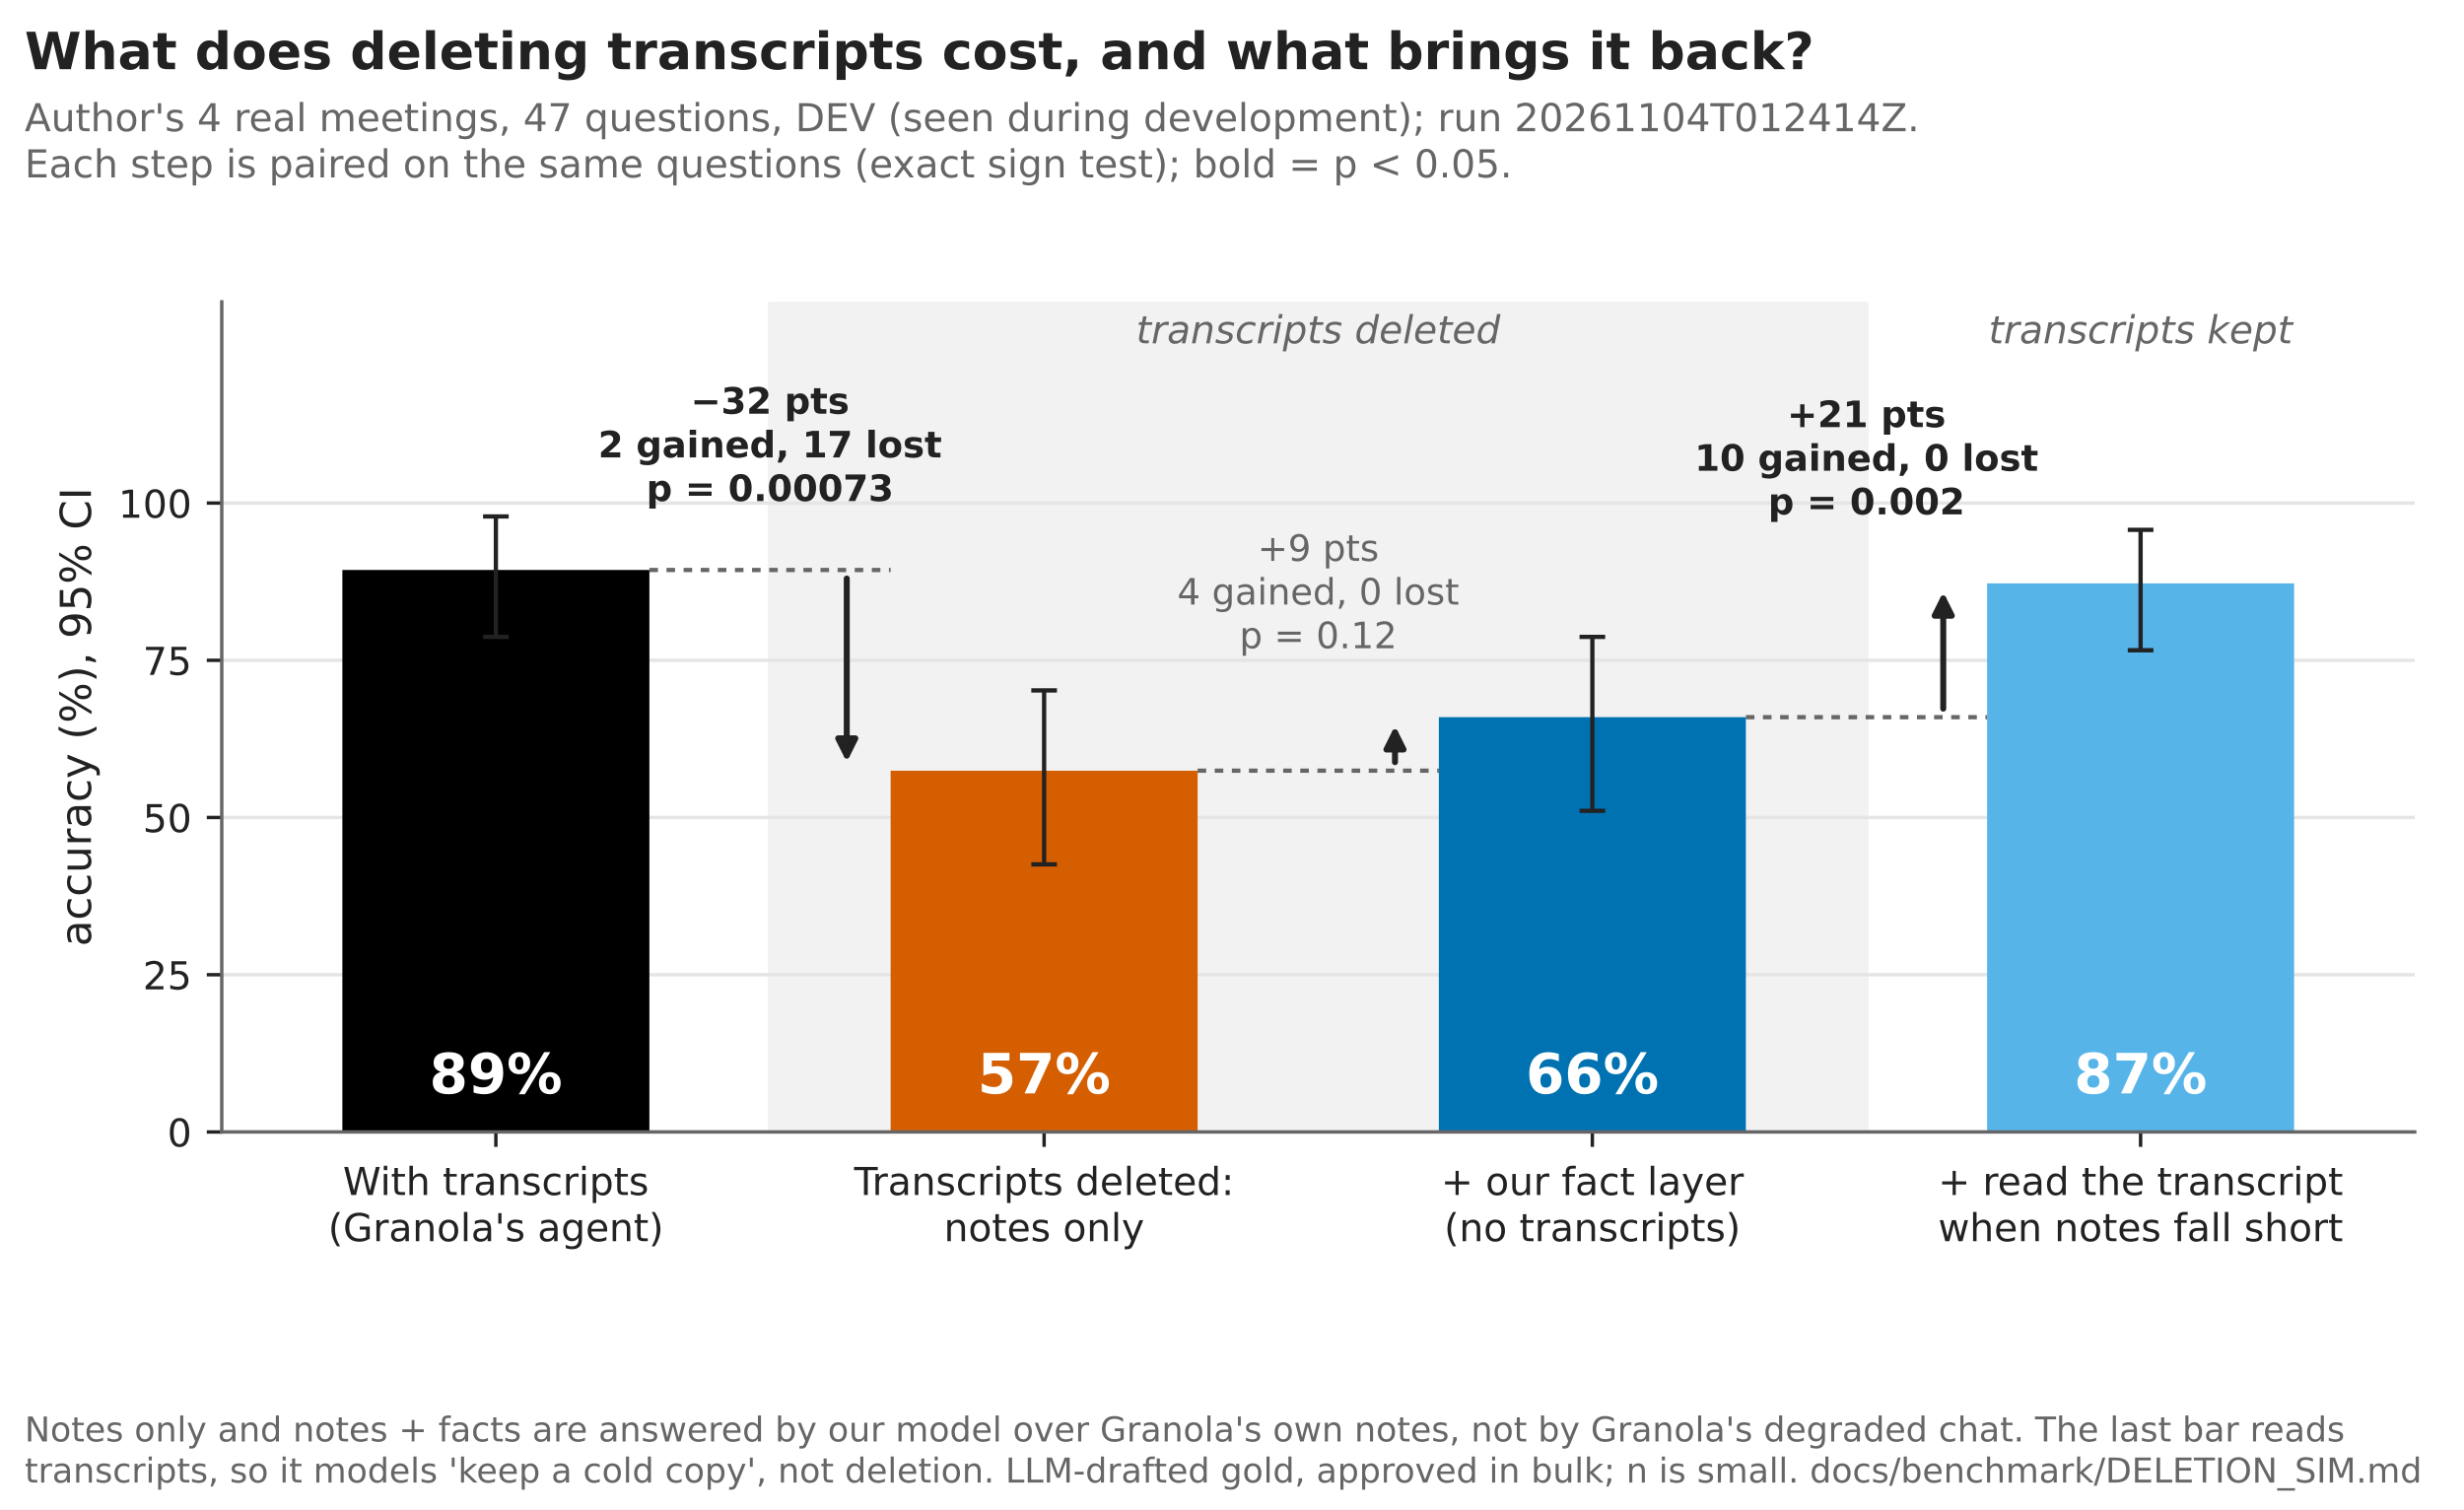
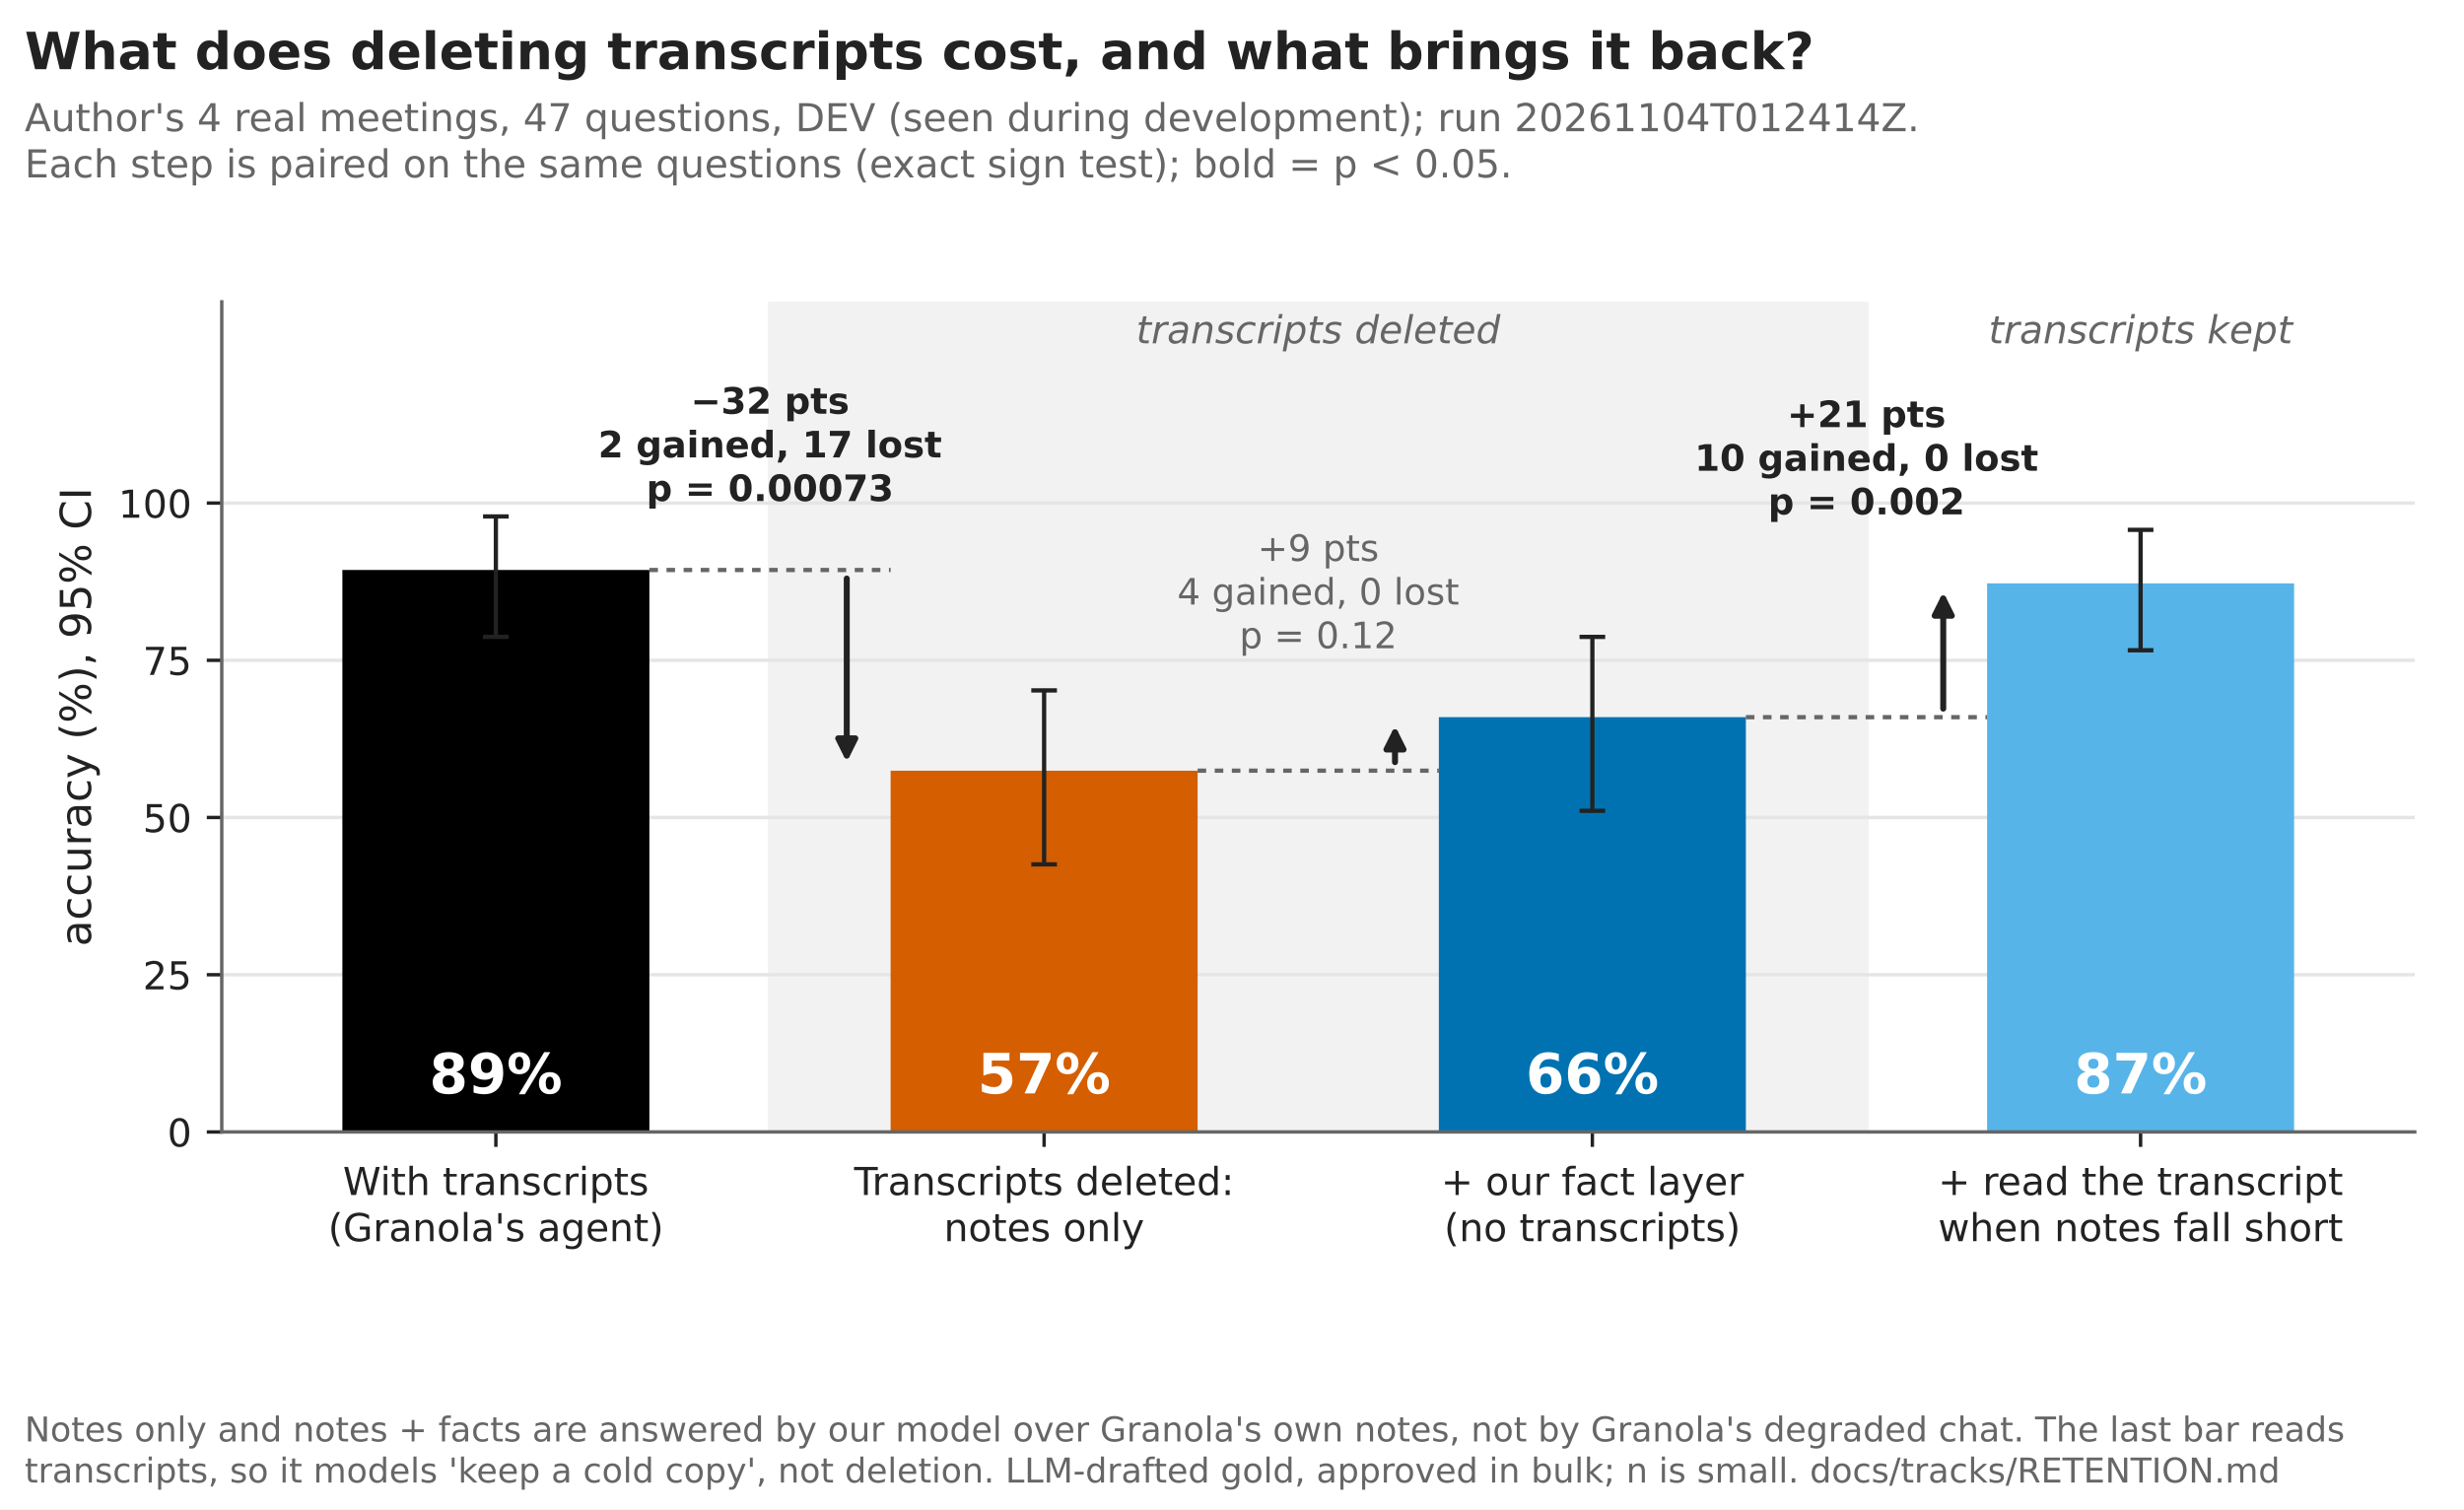
<svg xmlns="http://www.w3.org/2000/svg" xmlns:xlink="http://www.w3.org/1999/xlink" width="576pt" height="352.8pt" viewBox="0 0 576 352.8" version="1.1">
  <defs>
    <style type="text/css">*{stroke-linejoin: round; stroke-linecap: butt}</style>
  </defs>
  <g id="figure_1">
    <g id="patch_1">
      <path d="M 0 352.8  L 576 352.8  L 576 0  L 0 0  z " style="fill: #ffffff" />
    </g>
    <g id="axes_1">
      <g id="patch_2">
        <path d="M 51.84 264.6  L 564.48 264.6  L 564.48 70.56  L 51.84 70.56  z " style="fill: #ffffff" />
      </g>
      <g id="patch_3">
        <path d="M 180 264.6  L 436.32 264.6  L 436.32 70.56  L 180 70.56  z " clip-path="url(#pf667d3efa4)" style="fill: #f2f2f2; stroke: #f2f2f2; stroke-linejoin: miter" />
      </g>
      <g id="matplotlib.axis_1">
        <g id="xtick_1">
          <g id="line2d_1">
            <defs>
              <path id="mbfbeed4f77" d="M 0 0  L 0 3.5  " style="stroke: #222222; stroke-width: 0.8" />
            </defs>
            <g>
              <use xlink:href="#mbfbeed4f77" x="115.92" y="264.6" style="fill: #222222; stroke: #222222; stroke-width: 0.8" />
            </g>
          </g>
          <g id="text_1">
            <text style="font-size: 9px; font-family: 'DejaVu Sans', 'Helvetica', 'Arial', sans-serif; fill: #222222" transform="translate(80.16609 279.3395)">With transcripts</text>
            <text style="font-size: 9px; font-family: 'DejaVu Sans', 'Helvetica', 'Arial', sans-serif; fill: #222222" transform="translate(76.69055 290.1419)">(Granola's agent)</text>
          </g>
        </g>
        <g id="xtick_2">
          <g id="line2d_2">
            <g>
              <use xlink:href="#mbfbeed4f77" x="244.08" y="264.6" style="fill: #222222; stroke: #222222; stroke-width: 0.8" />
            </g>
          </g>
          <g id="text_2">
            <text style="font-size: 9px; font-family: 'DejaVu Sans', 'Helvetica', 'Arial', sans-serif; fill: #222222" transform="translate(199.6692 279.3395)">Transcripts deleted:</text>
            <text style="font-size: 9px; font-family: 'DejaVu Sans', 'Helvetica', 'Arial', sans-serif; fill: #222222" transform="translate(220.6484 290.1419)">notes only</text>
          </g>
        </g>
        <g id="xtick_3">
          <g id="line2d_3">
            <g>
              <use xlink:href="#mbfbeed4f77" x="372.24" y="264.6" style="fill: #222222; stroke: #222222; stroke-width: 0.8" />
            </g>
          </g>
          <g id="text_3">
            <text style="font-size: 9px; font-family: 'DejaVu Sans', 'Helvetica', 'Arial', sans-serif; fill: #222222" transform="translate(336.8531 279.3395)">+ our fact layer</text>
            <text style="font-size: 9px; font-family: 'DejaVu Sans', 'Helvetica', 'Arial', sans-serif; fill: #222222" transform="translate(337.5858 290.1419)">(no transcripts)</text>
          </g>
        </g>
        <g id="xtick_4">
          <g id="line2d_4">
            <g>
              <use xlink:href="#mbfbeed4f77" x="500.4" y="264.6" style="fill: #222222; stroke: #222222; stroke-width: 0.8" />
            </g>
          </g>
          <g id="text_4">
            <text style="font-size: 9px; font-family: 'DejaVu Sans', 'Helvetica', 'Arial', sans-serif; fill: #222222" transform="translate(453.0565 279.3395)">+ read the transcript</text>
            <text style="font-size: 9px; font-family: 'DejaVu Sans', 'Helvetica', 'Arial', sans-serif; fill: #222222" transform="translate(453.0684 290.1419)">when notes fall short</text>
          </g>
        </g>
      </g>
      <g id="matplotlib.axis_2">
        <g id="ytick_1">
          <g id="line2d_5">
            <path d="M 51.84 264.6  L 564.48 264.6  " clip-path="url(#pf667d3efa4)" style="fill: none; stroke: #e5e5e5; stroke-width: 0.8; stroke-linecap: square" />
          </g>
          <g id="line2d_6">
            <defs>
              <path id="m882cb36562" d="M 0 0  L -3.5 0  " style="stroke: #222222; stroke-width: 0.8" />
            </defs>
            <g>
              <use xlink:href="#m882cb36562" x="51.84" y="264.6" style="fill: #222222; stroke: #222222; stroke-width: 0.8" />
            </g>
          </g>
          <g id="text_5">
            <text style="font-size: 9px; font-family: 'DejaVu Sans', 'Helvetica', 'Arial', sans-serif; text-anchor: end; fill: #222222" x="44.84" y="268.019" transform="rotate(-0 44.84 268.0189)">0</text>
          </g>
        </g>
        <g id="ytick_2">
          <g id="line2d_7">
            <path d="M 51.84 227.85  L 564.48 227.85  " clip-path="url(#pf667d3efa4)" style="fill: none; stroke: #e5e5e5; stroke-width: 0.8; stroke-linecap: square" />
          </g>
          <g id="line2d_8">
            <g>
              <use xlink:href="#m882cb36562" x="51.84" y="227.85" style="fill: #222222; stroke: #222222; stroke-width: 0.8" />
            </g>
          </g>
          <g id="text_6">
            <text style="font-size: 9px; font-family: 'DejaVu Sans', 'Helvetica', 'Arial', sans-serif; text-anchor: end; fill: #222222" x="44.84" y="231.269" transform="rotate(-0 44.84 231.2689)">25</text>
          </g>
        </g>
        <g id="ytick_3">
          <g id="line2d_9">
            <path d="M 51.84 191.1  L 564.48 191.1  " clip-path="url(#pf667d3efa4)" style="fill: none; stroke: #e5e5e5; stroke-width: 0.8; stroke-linecap: square" />
          </g>
          <g id="line2d_10">
            <g>
              <use xlink:href="#m882cb36562" x="51.84" y="191.1" style="fill: #222222; stroke: #222222; stroke-width: 0.8" />
            </g>
          </g>
          <g id="text_7">
            <text style="font-size: 9px; font-family: 'DejaVu Sans', 'Helvetica', 'Arial', sans-serif; text-anchor: end; fill: #222222" x="44.84" y="194.519" transform="rotate(-0 44.84 194.5189)">50</text>
          </g>
        </g>
        <g id="ytick_4">
          <g id="line2d_11">
            <path d="M 51.84 154.35  L 564.48 154.35  " clip-path="url(#pf667d3efa4)" style="fill: none; stroke: #e5e5e5; stroke-width: 0.8; stroke-linecap: square" />
          </g>
          <g id="line2d_12">
            <g>
              <use xlink:href="#m882cb36562" x="51.84" y="154.35" style="fill: #222222; stroke: #222222; stroke-width: 0.8" />
            </g>
          </g>
          <g id="text_8">
            <text style="font-size: 9px; font-family: 'DejaVu Sans', 'Helvetica', 'Arial', sans-serif; text-anchor: end; fill: #222222" x="44.84" y="157.769" transform="rotate(-0 44.84 157.7689)">75</text>
          </g>
        </g>
        <g id="ytick_5">
          <g id="line2d_13">
            <path d="M 51.84 117.6  L 564.48 117.6  " clip-path="url(#pf667d3efa4)" style="fill: none; stroke: #e5e5e5; stroke-width: 0.8; stroke-linecap: square" />
          </g>
          <g id="line2d_14">
            <g>
              <use xlink:href="#m882cb36562" x="51.84" y="117.6" style="fill: #222222; stroke: #222222; stroke-width: 0.8" />
            </g>
          </g>
          <g id="text_9">
            <text style="font-size: 9px; font-family: 'DejaVu Sans', 'Helvetica', 'Arial', sans-serif; text-anchor: end; fill: #222222" x="44.84" y="121.019" transform="rotate(-0 44.84 121.0189)">100</text>
          </g>
        </g>
        <g id="text_10">
          <text style="font-size: 10px; font-family: 'DejaVu Sans', 'Helvetica', 'Arial', sans-serif; text-anchor: middle; fill: #222222" x="21.259" y="167.58" transform="rotate(-90 21.25891 167.58)">accuracy (%), 95% CI</text>
        </g>
      </g>
      <g id="patch_4">
        <path d="M 80.035 264.6  L 151.805 264.6  L 151.805 133.238  L 80.035 133.238  z " clip-path="url(#pf667d3efa4)" />
      </g>
      <g id="patch_5">
        <path d="M 208.195 264.6  L 279.965 264.6  L 279.965 180.153  L 208.195 180.153  z " clip-path="url(#pf667d3efa4)" style="fill: #d55e00" />
      </g>
      <g id="patch_6">
        <path d="M 336.355 264.6  L 408.125 264.6  L 408.125 167.643  L 336.355 167.643  z " clip-path="url(#pf667d3efa4)" style="fill: #0072b2" />
      </g>
      <g id="patch_7">
        <path d="M 464.515 264.6  L 536.285 264.6  L 536.285 136.366  L 464.515 136.366  z " clip-path="url(#pf667d3efa4)" style="fill: #56b4e9" />
      </g>
      <g id="line2d_15">
        <path d="M 151.805 133.238  L 208.195 133.238  " clip-path="url(#pf667d3efa4)" style="fill: none; stroke-dasharray: 2,2; stroke-dashoffset: 0; stroke: #666666" />
      </g>
      <g id="line2d_16">
        <path d="M 279.965 180.153  L 336.355 180.153  " clip-path="url(#pf667d3efa4)" style="fill: none; stroke-dasharray: 2,2; stroke-dashoffset: 0; stroke: #666666" />
      </g>
      <g id="line2d_17">
        <path d="M 408.125 167.643  L 464.515 167.643  " clip-path="url(#pf667d3efa4)" style="fill: none; stroke-dasharray: 2,2; stroke-dashoffset: 0; stroke: #666666" />
      </g>
      <g id="patch_8">
        <path d="M 51.84 264.6  L 51.84 70.56  " style="fill: none; stroke: #666666; stroke-width: 0.8; stroke-linejoin: miter; stroke-linecap: square" />
      </g>
      <g id="patch_9">
        <path d="M 51.84 264.6  L 564.48 264.6  " style="fill: none; stroke: #666666; stroke-width: 0.8; stroke-linejoin: miter; stroke-linecap: square" />
      </g>
      <g id="text_11">
        <text style="font-style: italic; font-size: 9px; font-family: 'DejaVu Sans', 'Helvetica', 'Arial', sans-serif; text-anchor: middle; fill: #666666" x="308.16" y="80.248" transform="rotate(-0 308.16 80.24824)">transcripts deleted</text>
      </g>
      <g id="text_12">
        <text style="font-style: italic; font-size: 9px; font-family: 'DejaVu Sans', 'Helvetica', 'Arial', sans-serif; text-anchor: middle; fill: #666666" x="500.4" y="80.248" transform="rotate(-0 500.4 80.24824)">transcripts kept</text>
      </g>
      <g id="LineCollection_1">
        <path d="M 115.92 148.877  L 115.92 120.728  " clip-path="url(#pf667d3efa4)" style="fill: none; stroke: #222222" />
      </g>
      <g id="line2d_18">
        <defs>
          <path id="m9e2b429e02" d="M 3 0  L -3 -0  " style="stroke: #222222" />
        </defs>
        <g clip-path="url(#pf667d3efa4)">
          <use xlink:href="#m9e2b429e02" x="115.92" y="148.877" style="fill: #1f77b4; stroke: #222222" />
        </g>
      </g>
      <g id="line2d_19">
        <g clip-path="url(#pf667d3efa4)">
          <use xlink:href="#m9e2b429e02" x="115.92" y="120.728" style="fill: #1f77b4; stroke: #222222" />
        </g>
      </g>
      <g id="LineCollection_2">
        <path d="M 244.08 202.047  L 244.08 161.387  " clip-path="url(#pf667d3efa4)" style="fill: none; stroke: #222222" />
      </g>
      <g id="line2d_20">
        <g clip-path="url(#pf667d3efa4)">
          <use xlink:href="#m9e2b429e02" x="244.08" y="202.047" style="fill: #1f77b4; stroke: #222222" />
        </g>
      </g>
      <g id="line2d_21">
        <g clip-path="url(#pf667d3efa4)">
          <use xlink:href="#m9e2b429e02" x="244.08" y="161.387" style="fill: #1f77b4; stroke: #222222" />
        </g>
      </g>
      <g id="LineCollection_3">
        <path d="M 372.24 189.536  L 372.24 148.877  " clip-path="url(#pf667d3efa4)" style="fill: none; stroke: #222222" />
      </g>
      <g id="line2d_22">
        <g clip-path="url(#pf667d3efa4)">
          <use xlink:href="#m9e2b429e02" x="372.24" y="189.536" style="fill: #1f77b4; stroke: #222222" />
        </g>
      </g>
      <g id="line2d_23">
        <g clip-path="url(#pf667d3efa4)">
          <use xlink:href="#m9e2b429e02" x="372.24" y="148.877" style="fill: #1f77b4; stroke: #222222" />
        </g>
      </g>
      <g id="LineCollection_4">
        <path d="M 500.4 152.004  L 500.4 123.855  " clip-path="url(#pf667d3efa4)" style="fill: none; stroke: #222222" />
      </g>
      <g id="line2d_24">
        <g clip-path="url(#pf667d3efa4)">
          <use xlink:href="#m9e2b429e02" x="500.4" y="152.004" style="fill: #1f77b4; stroke: #222222" />
        </g>
      </g>
      <g id="line2d_25">
        <g clip-path="url(#pf667d3efa4)">
          <use xlink:href="#m9e2b429e02" x="500.4" y="123.855" style="fill: #1f77b4; stroke: #222222" />
        </g>
      </g>
      <g id="text_13">
        <text style="font-weight: 700; font-size: 13px; font-family: 'DejaVu Sans', 'Helvetica', 'Arial', sans-serif; text-anchor: middle; fill: #ffffff" x="115.92" y="255.597" transform="rotate(-0 115.92 255.597)">89%</text>
      </g>
      <g id="text_14">
        <text style="font-weight: 700; font-size: 13px; font-family: 'DejaVu Sans', 'Helvetica', 'Arial', sans-serif; text-anchor: middle; fill: #ffffff" x="244.08" y="255.597" transform="rotate(-0 244.08 255.597)">57%</text>
      </g>
      <g id="text_15">
        <text style="font-weight: 700; font-size: 13px; font-family: 'DejaVu Sans', 'Helvetica', 'Arial', sans-serif; text-anchor: middle; fill: #ffffff" x="372.24" y="255.597" transform="rotate(-0 372.24 255.597)">66%</text>
      </g>
      <g id="text_16">
        <text style="font-weight: 700; font-size: 13px; font-family: 'DejaVu Sans', 'Helvetica', 'Arial', sans-serif; text-anchor: middle; fill: #ffffff" x="500.4" y="255.597" transform="rotate(-0 500.4 255.597)">87%</text>
      </g>
      <g id="patch_10">
        <path d="M 197.942 135.24  Q 197.942 156.697 197.942 176.59  " style="fill: none; stroke: #222222; stroke-width: 1.4; stroke-linecap: round" />
        <path d="M 199.942 172.59  L 197.942 176.59  L 195.942 172.59  z " style="fill: #222222; stroke: #222222; stroke-width: 1.4; stroke-linecap: round" />
      </g>
      <g id="text_17">
        <text style="font-weight: 700; font-size: 8.5px; font-family: 'DejaVu Sans', 'Helvetica', 'Arial', sans-serif; fill: #222222" transform="translate(161.4421 96.71149)">−32 pts</text>
        <text style="font-weight: 700; font-size: 8.5px; font-family: 'DejaVu Sans', 'Helvetica', 'Arial', sans-serif; fill: #222222" transform="translate(139.8209 106.9138)">2 gained, 17 lost</text>
        <text style="font-weight: 700; font-size: 8.5px; font-family: 'DejaVu Sans', 'Helvetica', 'Arial', sans-serif; fill: #222222" transform="translate(151.0807 117.1155)">p = 0.00073</text>
      </g>
      <g id="patch_11">
        <path d="M 326.102 178.153  Q 326.102 173.897 326.102 171.207  " style="fill: none; stroke: #222222; stroke-width: 1.4; stroke-linecap: round" />
        <path d="M 324.102 175.207  L 326.102 171.207  L 328.102 175.207  z " style="fill: #222222; stroke: #222222; stroke-width: 1.4; stroke-linecap: round" />
      </g>
      <g id="text_18">
        <text style="font-size: 8.5px; font-family: 'DejaVu Sans', 'Helvetica', 'Arial', sans-serif; fill: #666666" transform="translate(293.9657 131.1157)">+9 pts</text>
        <text style="font-size: 8.5px; font-family: 'DejaVu Sans', 'Helvetica', 'Arial', sans-serif; fill: #666666" transform="translate(275.1979 141.3181)">4 gained, 0 lost</text>
        <text style="font-size: 8.5px; font-family: 'DejaVu Sans', 'Helvetica', 'Arial', sans-serif; fill: #666666" transform="translate(289.7362 151.5197)">p = 0.12</text>
      </g>
      <g id="patch_12">
        <path d="M 454.262 165.646  Q 454.262 152.005 454.262 139.929  " style="fill: none; stroke: #222222; stroke-width: 1.4; stroke-linecap: round" />
        <path d="M 452.262 143.929  L 454.262 139.929  L 456.262 143.929  z " style="fill: #222222; stroke: #222222; stroke-width: 1.4; stroke-linecap: round" />
      </g>
      <g id="text_19">
        <text style="font-weight: 700; font-size: 8.5px; font-family: 'DejaVu Sans', 'Helvetica', 'Arial', sans-serif; fill: #222222" transform="translate(417.7621 99.83915)">+21 pts</text>
        <text style="font-weight: 700; font-size: 8.5px; font-family: 'DejaVu Sans', 'Helvetica', 'Arial', sans-serif; fill: #222222" transform="translate(396.1409 110.0415)">10 gained, 0 lost</text>
        <text style="font-weight: 700; font-size: 8.5px; font-family: 'DejaVu Sans', 'Helvetica', 'Arial', sans-serif; fill: #222222" transform="translate(413.3149 120.2431)">p = 0.002</text>
      </g>
    </g>
    <g id="text_20">
      <text style="font-weight: 700; font-size: 12px; font-family: 'DejaVu Sans', 'Helvetica', 'Arial', sans-serif; text-anchor: start; fill: #222222" x="5.76" y="16.174" transform="rotate(-0 5.76 16.17413)">What does deleting transcripts cost, and what brings it back?</text>
    </g>
    <g id="text_21">
      <text style="font-size: 9px; font-family: 'DejaVu Sans', 'Helvetica', 'Arial', sans-serif; fill: #666666" transform="translate(5.76 30.67147)">Author's 4 real meetings, 47 questions, DEV (seen during development); run 20261104T012414Z.</text>
      <text style="font-size: 9px; font-family: 'DejaVu Sans', 'Helvetica', 'Arial', sans-serif; fill: #666666" transform="translate(5.76 41.47393)">Each step is paired on the same questions (exact sign test); bold = p &lt; 0.05.</text>
    </g>
    <g id="text_22">
      <text style="font-size: 8px; font-family: 'DejaVu Sans', 'Helvetica', 'Arial', sans-serif; fill: #666666" transform="translate(5.76 336.9472)">Notes only and notes + facts are answered by our model over Granola's own notes, not by Granola's degraded chat. The last bar reads</text>
-       <text style="font-size: 8px; font-family: 'DejaVu Sans', 'Helvetica', 'Arial', sans-serif; fill: #666666" transform="translate(5.76 346.5493)">transcripts, so it models 'keep a cold copy', not deletion. LLM-drafted gold, approved in bulk; n is small. docs/benchmark/DELETION_SIM.md</text>
+       <text style="font-size: 8px; font-family: 'DejaVu Sans', 'Helvetica', 'Arial', sans-serif; fill: #666666" transform="translate(5.76 346.5493)">transcripts, so it models 'keep a cold copy', not deletion. LLM-drafted gold, approved in bulk; n is small. docs/tracks/RETENTION.md</text>
    </g>
  </g>
  <defs>
    <clipPath id="pf667d3efa4">
      <rect x="51.84" y="70.56" width="512.64" height="194.04" />
    </clipPath>
  </defs>
</svg>
